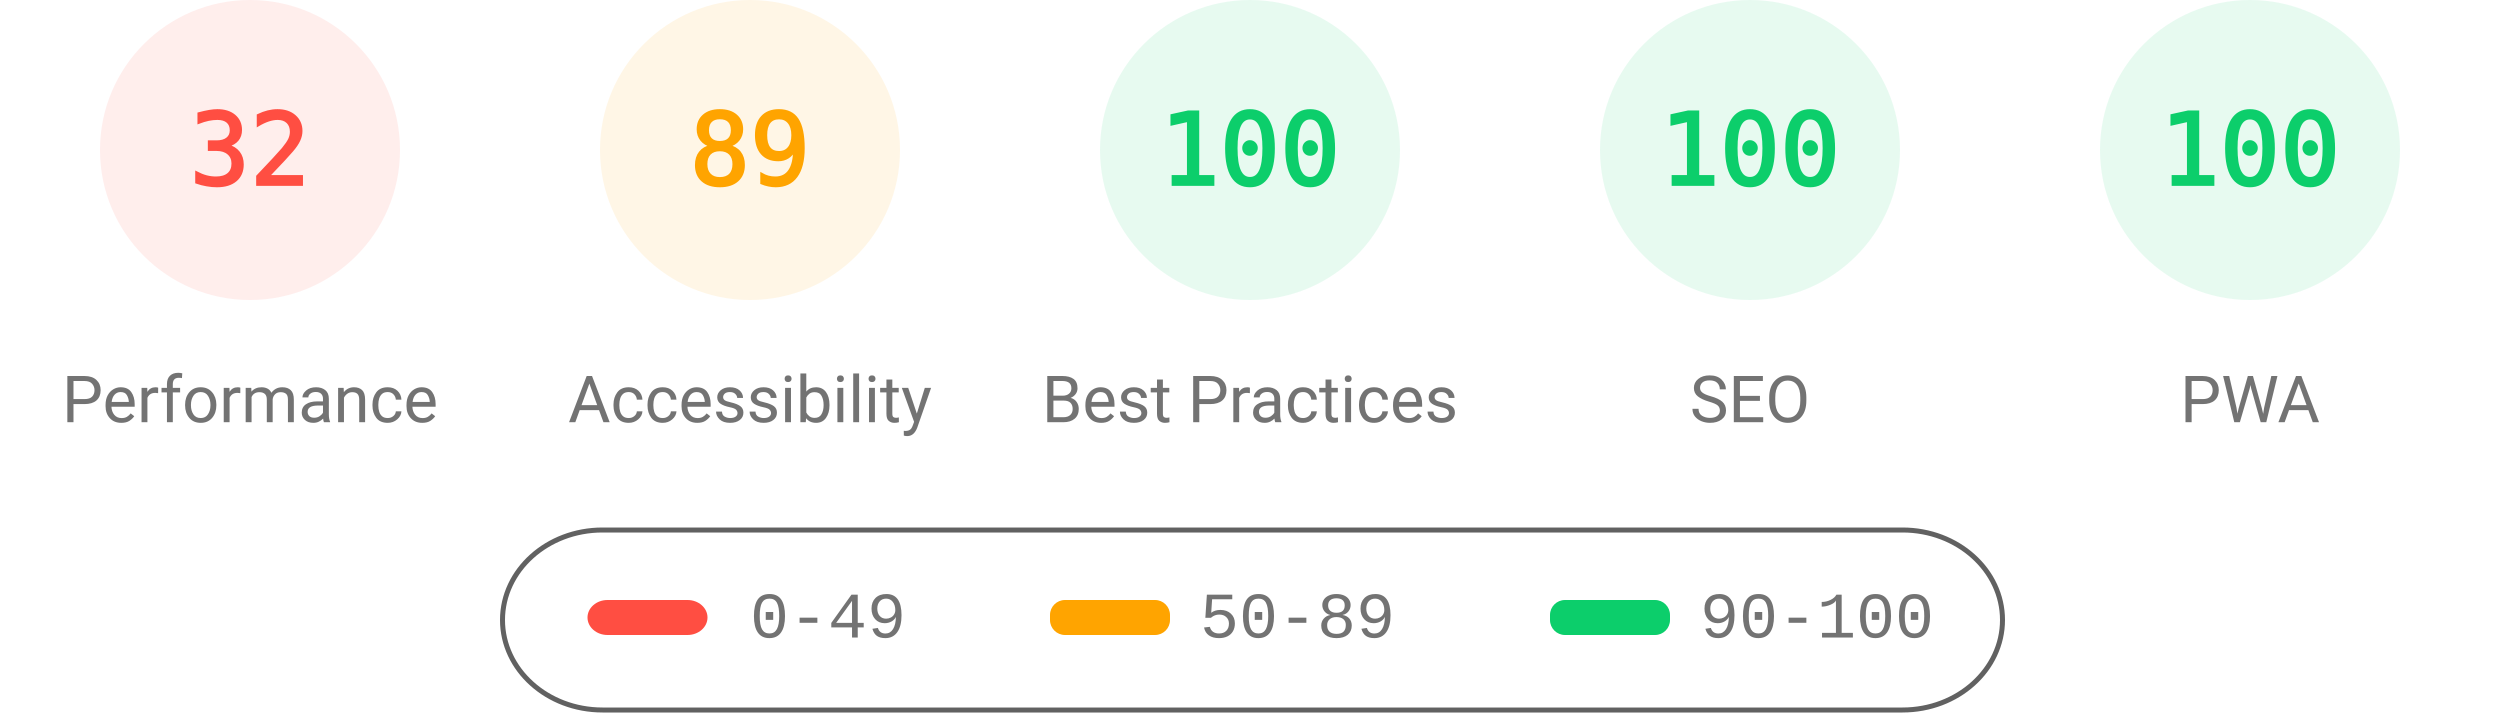
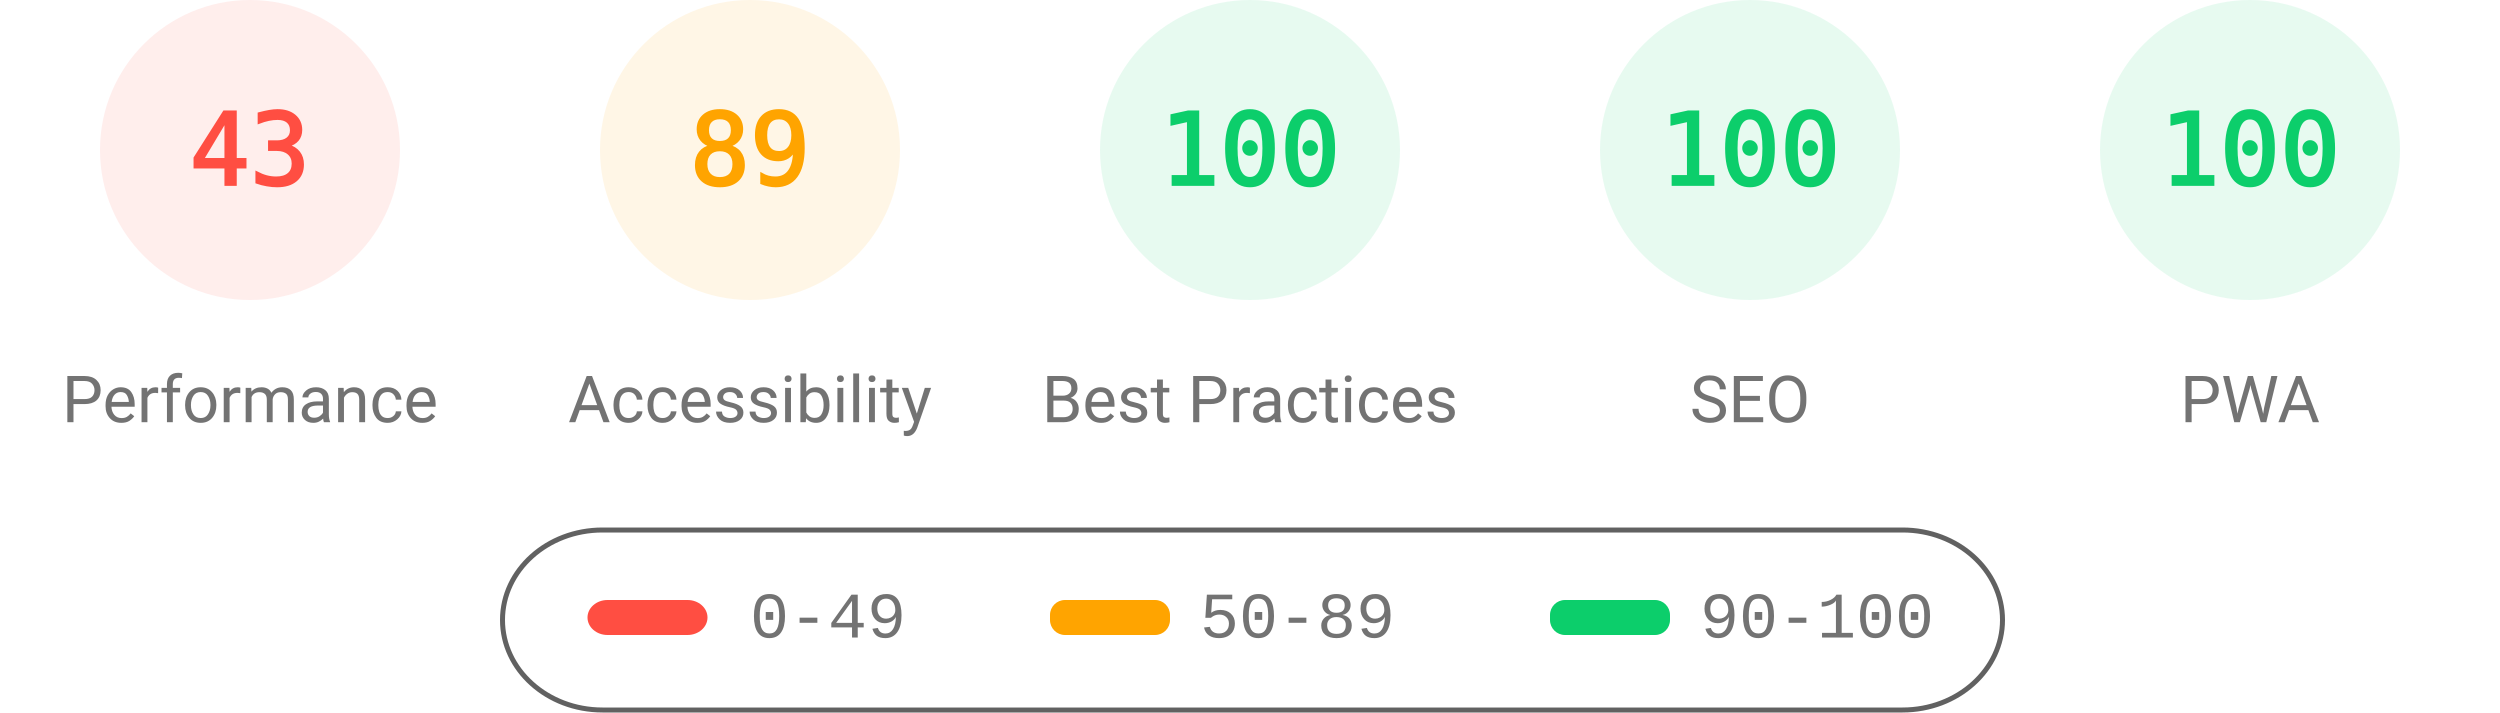
<svg xmlns="http://www.w3.org/2000/svg" fill="none" width="1000" height="285">
  <style>.gauge-base{opacity:.1}.gauge-arc{fill:none;animation-delay:250ms;stroke-linecap:round;transform:rotate(-90deg);transform-origin:100px 60px;animation:load-gauge 1s ease forwards}.guage-text{font-size:40px;font-family:monospace;text-align:center}.guage-red{color:#ff4e42;fill:#ff4e42;stroke:#ff4e42}.guage-orange{color:#ffa400;fill:#ffa400;stroke:#ffa400}.guage-green{color:#0cce6b;fill:#0cce6b;stroke:#0cce6b}.guage-undefined{color:#5c5c5c;fill:#5c5c5c;stroke:#5c5c5c}.guage-title{color:#737373;fill:#737373;stroke:none;font-size:26px;line-height:26px;font-family:Roboto,Halvetica,Arial,sans-serif}@keyframes load-gauge{from{stroke-dasharray:0 352.858}}</style>
  <svg class="guage-div guage-perf guage-red" viewBox="0 0 200 200" width="200" height="200">
    <circle class="gauge-base" r="56" cx="100" cy="60" stroke-width="8" />
-     <circle class="gauge-arc guage-arc-1" r="56" cx="100" cy="60" stroke-width="8" style="stroke-dasharray:112.595,351.858" />
-     <text class="guage-text" x="100" y="60" alignment-baseline="central" dominant-baseline="central" text-anchor="middle">32</text>
+     <circle class="gauge-arc guage-arc-1" r="56" cx="100" cy="60" stroke-width="8" style="stroke-dasharray:151.299,351.858" />
+     <text class="guage-text" x="100" y="60" alignment-baseline="central" dominant-baseline="central" text-anchor="middle">43</text>
    <text class="guage-title" x="100" y="160" alignment-baseline="central" dominant-baseline="central" text-anchor="middle">Performance</text>
  </svg>
  <svg class="guage-div guage-acc guage-orange" viewBox="0 0 200 200" width="200" height="200" x="200">
    <circle class="gauge-base" r="56" cx="100" cy="60" stroke-width="8" />
    <circle class="gauge-arc guage-arc-2" r="56" cx="100" cy="60" stroke-width="8" style="stroke-dasharray:313.154,351.858" />
    <text class="guage-text" x="100" y="60" alignment-baseline="central" dominant-baseline="central" text-anchor="middle">89</text>
    <text class="guage-title" x="100" y="160" alignment-baseline="central" dominant-baseline="central" text-anchor="middle">Accessibility</text>
  </svg>
  <svg class="guage-div guage-best guage-green" viewBox="0 0 200 200" width="200" height="200" x="400">
    <circle class="gauge-base" r="56" cx="100" cy="60" stroke-width="8" />
    <circle class="gauge-arc guage-arc-3" r="56" cx="100" cy="60" stroke-width="8" style="stroke-dasharray:351.858,351.858" />
    <text class="guage-text" x="100" y="60" alignment-baseline="central" dominant-baseline="central" text-anchor="middle">100</text>
    <text class="guage-title" x="100" y="160" alignment-baseline="central" dominant-baseline="central" text-anchor="middle">Best Practices</text>
  </svg>
  <svg class="guage-div guage-seo guage-green" viewBox="0 0 200 200" width="200" height="200" x="600">
    <circle class="gauge-base" r="56" cx="100" cy="60" stroke-width="8" />
    <circle class="gauge-arc guage-arc-4" r="56" cx="100" cy="60" stroke-width="8" style="stroke-dasharray:351.858,351.858" />
    <text class="guage-text" x="100" y="60" alignment-baseline="central" dominant-baseline="central" text-anchor="middle">100</text>
    <text class="guage-title" x="100" y="160" alignment-baseline="central" dominant-baseline="central" text-anchor="middle">SEO</text>
  </svg>
  <svg class="guage-div guage-pwa guage-green" viewBox="0 0 200 200" width="200" height="200" x="800">
    <circle class="gauge-base" r="56" cx="100" cy="60" stroke-width="8" />
    <circle class="gauge-arc guage-arc-4" r="56" cx="100" cy="60" stroke-width="8" style="stroke-dasharray:351.858,351.858" />
    <text class="guage-text" x="100" y="60" alignment-baseline="central" dominant-baseline="central" text-anchor="middle">100</text>
    <text class="guage-title" x="100" y="160" alignment-baseline="central" dominant-baseline="central" text-anchor="middle">PWA</text>
  </svg>
  <svg width="604" height="76" x="200" y="210">
    <path fill="none" id="canvas_background" d="M-1-1h604v80H-1z" />
    <rect fill-opacity="0" stroke="#616161" stroke-width="2" rx="40" id="svg_2" height="72" width="600" y="2" x="1" fill="#000" />
    <rect stroke="#000" rx="8" id="svg_3" height="14" width="48" y="30" x="35" stroke-opacity="null" stroke-width="0" fill="#ff4e42" />
    <rect stroke="#000" rx="6" id="svg_4" height="14" width="48" y="30" x="220" stroke-opacity="null" stroke-width="0" fill="#ffa400" />
    <rect stroke="#000" rx="6" id="svg_5" height="14" width="48" y="30" x="420" stroke-opacity="null" stroke-width="0" fill="#0cce6b" />
    <text xml:space="preserve" text-anchor="start" font-family="'Courier New', Courier, monospace" font-size="26" id="svg_6" y="45" x="100" stroke-opacity="null" stroke-width="0" stroke="#000" fill="#737373">0-49</text>
    <text xml:space="preserve" text-anchor="start" font-family="'Courier New', Courier, monospace" font-size="26" id="svg_7" y="45" x="280" stroke-opacity="null" stroke-width="0" stroke="#000" fill="#737373">50-89</text>
    <text xml:space="preserve" text-anchor="start" font-family="'Courier New', Courier, monospace" font-size="26" id="svg_8" y="45" x="480" stroke-opacity="null" stroke-width="0" stroke="#000" fill="#737373">90-100</text>
  </svg>
</svg>
